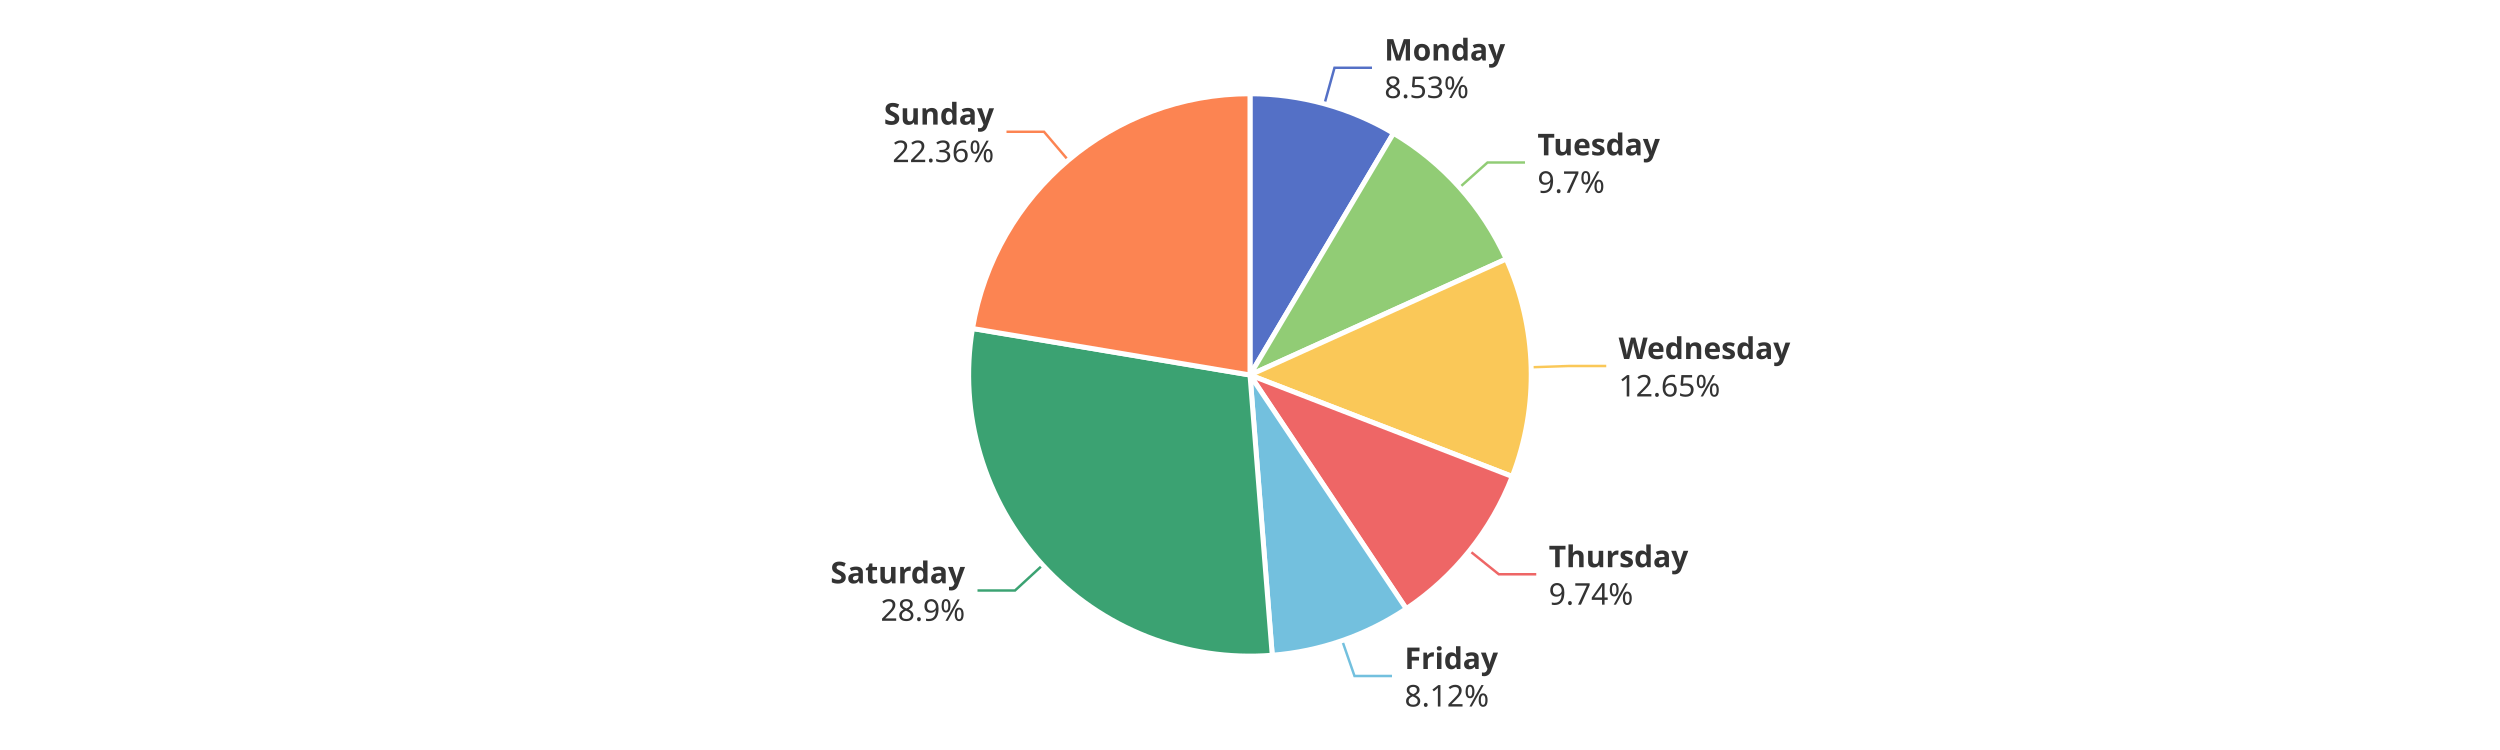
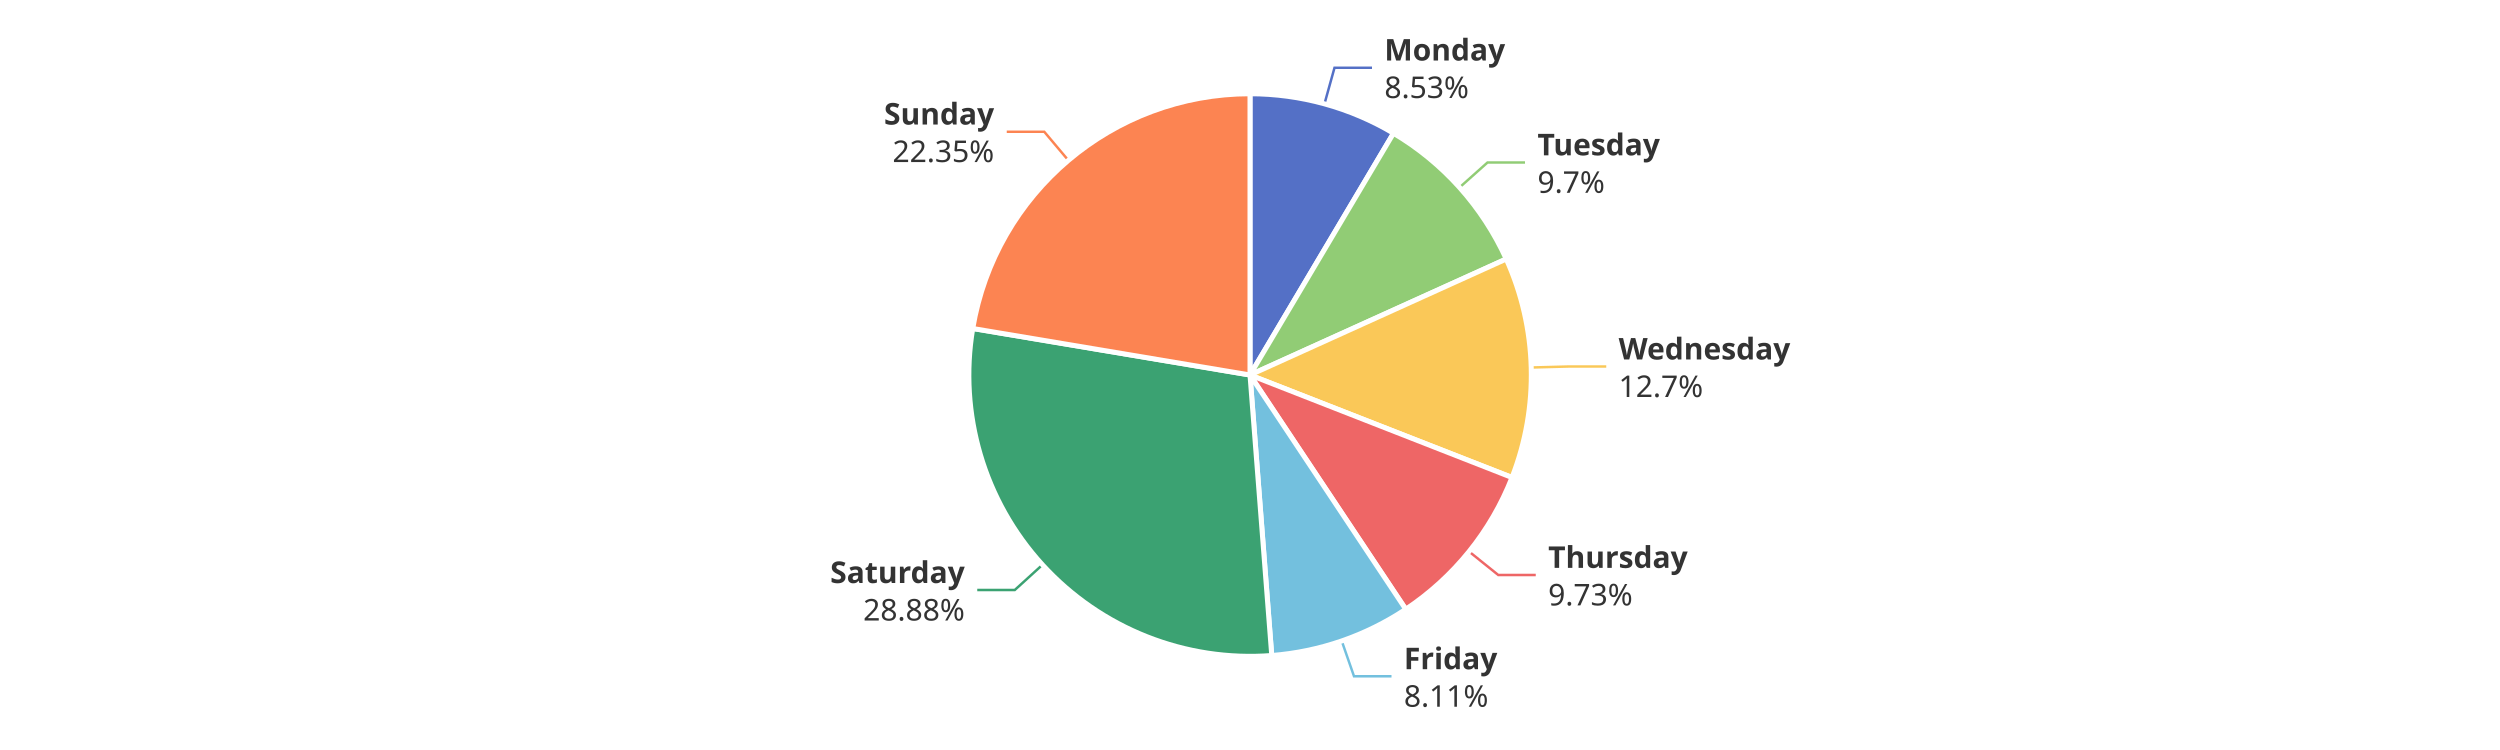
<svg xmlns="http://www.w3.org/2000/svg" width="1000" height="300" version="1.1" baseProfile="full" viewBox="0 0 1000 300">
  <rect width="1000" height="300" x="0" y="0" id="0" fill="#ffffff" />
  <polyline points="529.8 41.5 533.8 27.1 548.8 27.1" fill="none" stroke="#5470c6" />
  <polyline points="583.8 75 595 65 610 65" fill="none" stroke="#91cc75" />
-   <polyline points="612.5 146.9 627.5 146.4 642.5 146.4" fill="none" stroke="#fac858" />
-   <polyline points="587.8 220.3 599.5 229.7 614.5 229.7" fill="none" stroke="#ee6666" />
-   <polyline points="536.9 256.3 541.8 270.4 556.8 270.4" fill="none" stroke="#73c0de" />
-   <polyline points="417.1 226 406 236.2 391 236.2" fill="none" stroke="#3ba272" />
-   <polyline points="427.3 64.1 417.6 52.7 402.6 52.7" fill="none" stroke="#fc8452" />
+   <polyline points="612.5 147 627.5 146.6 642.5 146.6" fill="none" stroke="#fac858" />
+   <polyline points="587.6 220.6 599.3 230 614.3 230" fill="none" stroke="#ee6666" />
+   <polyline points="536.7 256.4 541.6 270.5 556.6 270.5" fill="none" stroke="#73c0de" />
+   <polyline points="417 225.9 405.9 236 390.9 236" fill="none" stroke="#3ba272" />
+   <polyline points="427.3 64.1 417.7 52.7 402.7 52.7" fill="none" stroke="#fc8452" />
  <path d="M500 37.5A112.5 112.5 0 0 1 557.4 53.3L500 150Z" fill="#5470c6" stroke="#fff" stroke-width="2" stroke-linejoin="round" />
  <path d="M557.4 53.3A112.5 112.5 0 0 1 602.5 103.6L500 150Z" fill="#91cc75" stroke="#fff" stroke-width="2" stroke-linejoin="round" />
-   <path d="M602.5 103.6A112.5 112.5 0 0 1 604.9 190.6L500 150Z" fill="#fac858" stroke="#fff" stroke-width="2" stroke-linejoin="round" />
-   <path d="M604.9 190.6A112.5 112.5 0 0 1 562.5 243.5L500 150Z" fill="#ee6666" stroke="#fff" stroke-width="2" stroke-linejoin="round" />
-   <path d="M562.5 243.5A112.5 112.5 0 0 1 508.9 262.1L500 150Z" fill="#73c0de" stroke="#fff" stroke-width="2" stroke-linejoin="round" />
-   <path d="M508.9 262.1A112.5 112.5 0 0 1 389 131.4L500 150Z" fill="#3ba272" stroke="#fff" stroke-width="2" stroke-linejoin="round" />
-   <path d="M389 131.4A112.5 112.5 0 0 1 500 37.5L500 150Z" fill="#fc8452" stroke="#fff" stroke-width="2" stroke-linejoin="round" />
+   <path d="M602.5 103.6A112.5 112.5 0 0 1 604.8 191L500 150Z" fill="#fac858" stroke="#fff" stroke-width="2" stroke-linejoin="round" />
+   <path d="M604.8 191A112.5 112.5 0 0 1 562.3 243.7L500 150Z" fill="#ee6666" stroke="#fff" stroke-width="2" stroke-linejoin="round" />
+   <path d="M562.3 243.7A112.5 112.5 0 0 1 508.7 262.2L500 150Z" fill="#73c0de" stroke="#fff" stroke-width="2" stroke-linejoin="round" />
+   <path d="M508.7 262.2A112.5 112.5 0 0 1 389.1 131.4L500 150Z" fill="#3ba272" stroke="#fff" stroke-width="2" stroke-linejoin="round" />
+   <path d="M389.1 131.4A112.5 112.5 0 0 1 500 37.5L500 150Z" fill="#fc8452" stroke="#fff" stroke-width="2" stroke-linejoin="round" />
  <path d="M0 -15l42.8 0l0 30l-42.8 0Z" transform="translate(553.7597 27.0507)" fill="none" />
  <text dominant-baseline="central" text-anchor="start" style="font-size:12px;font-family:sans-serif;font-weight:bold;" y="-7.5" transform="translate(553.7597 27.0507)" fill="#333" stroke="rgb(255,255,255)" stroke-width="2" paint-order="stroke" stroke-miterlimit="2">Monday</text>
  <text dominant-baseline="central" text-anchor="start" style="font-size:12px;font-family:sans-serif;" y="7.5" transform="translate(553.7597 27.0507)" fill="#333" stroke="rgb(255,255,255)" stroke-width="2" paint-order="stroke" stroke-miterlimit="2">8.53%</text>
  <path d="M0 -15l46.2 0l0 30l-46.2 0Z" transform="translate(615.0007 64.964)" fill="none" />
  <text dominant-baseline="central" text-anchor="start" style="font-size:12px;font-family:sans-serif;font-weight:bold;" y="-7.5" transform="translate(615.0007 64.964)" fill="#333" stroke="rgb(255,255,255)" stroke-width="2" paint-order="stroke" stroke-miterlimit="2">Tuesday</text>
  <text dominant-baseline="central" text-anchor="start" style="font-size:12px;font-family:sans-serif;" y="7.5" transform="translate(615.0007 64.964)" fill="#333" stroke="rgb(255,255,255)" stroke-width="2" paint-order="stroke" stroke-miterlimit="2">9.7%</text>
-   <path d="M0 -15l63.6 0l0 30l-63.6 0Z" transform="translate(647.4502 146.4355)" fill="none" />
-   <text dominant-baseline="central" text-anchor="start" style="font-size:12px;font-family:sans-serif;font-weight:bold;" y="-7.5" transform="translate(647.4502 146.4355)" fill="#333" stroke="rgb(255,255,255)" stroke-width="2" paint-order="stroke" stroke-miterlimit="2">Wednesday</text>
-   <text dominant-baseline="central" text-anchor="start" style="font-size:12px;font-family:sans-serif;" y="7.5" transform="translate(647.4502 146.4355)" fill="#333" stroke="rgb(255,255,255)" stroke-width="2" paint-order="stroke" stroke-miterlimit="2">12.65%</text>
-   <path d="M0 -15l50.2 0l0 30l-50.2 0Z" transform="translate(619.5049 229.7184)" fill="none" />
-   <text dominant-baseline="central" text-anchor="start" style="font-size:12px;font-family:sans-serif;font-weight:bold;" y="-7.5" transform="translate(619.5049 229.7184)" fill="#333" stroke="rgb(255,255,255)" stroke-width="2" paint-order="stroke" stroke-miterlimit="2">Thursday</text>
-   <text dominant-baseline="central" text-anchor="start" style="font-size:12px;font-family:sans-serif;" y="7.5" transform="translate(619.5049 229.7184)" fill="#333" stroke="rgb(255,255,255)" stroke-width="2" paint-order="stroke" stroke-miterlimit="2">9.74%</text>
-   <path d="M0 -15l34.2 0l0 30l-34.2 0Z" transform="translate(561.8296 270.4431)" fill="none" />
-   <text dominant-baseline="central" text-anchor="start" style="font-size:12px;font-family:sans-serif;font-weight:bold;" y="-7.5" transform="translate(561.8296 270.4431)" fill="#333" stroke="rgb(255,255,255)" stroke-width="2" paint-order="stroke" stroke-miterlimit="2">Friday</text>
-   <text dominant-baseline="central" text-anchor="start" style="font-size:12px;font-family:sans-serif;" y="7.5" transform="translate(561.8296 270.4431)" fill="#333" stroke="rgb(255,255,255)" stroke-width="2" paint-order="stroke" stroke-miterlimit="2">8.12%</text>
-   <path d="M-48.2 -15l48.2 0l0 30l-48.2 0Z" transform="translate(386.0212 236.164)" fill="none" />
-   <text dominant-baseline="central" text-anchor="end" style="font-size:12px;font-family:sans-serif;font-weight:bold;" y="-7.5" transform="translate(386.0212 236.164)" fill="#333" stroke="rgb(255,255,255)" stroke-width="2" paint-order="stroke" stroke-miterlimit="2">Saturday</text>
-   <text dominant-baseline="central" text-anchor="end" style="font-size:12px;font-family:sans-serif;" y="7.5" transform="translate(386.0212 236.164)" fill="#333" stroke="rgb(255,255,255)" stroke-width="2" paint-order="stroke" stroke-miterlimit="2">28.9%</text>
-   <path d="M-40.9 -15l40.9 0l0 30l-40.9 0Z" transform="translate(397.6226 52.685)" fill="none" />
-   <text dominant-baseline="central" text-anchor="end" style="font-size:12px;font-family:sans-serif;font-weight:bold;" y="-7.5" transform="translate(397.6226 52.685)" fill="#333" stroke="rgb(255,255,255)" stroke-width="2" paint-order="stroke" stroke-miterlimit="2">Sunday</text>
-   <text dominant-baseline="central" text-anchor="end" style="font-size:12px;font-family:sans-serif;" y="7.5" transform="translate(397.6226 52.685)" fill="#333" stroke="rgb(255,255,255)" stroke-width="2" paint-order="stroke" stroke-miterlimit="2">22.36%</text>
+   <path d="M0 -15l63.6 0l0 30l-63.6 0Z" transform="translate(647.4556 146.6357)" fill="none" />
+   <text dominant-baseline="central" text-anchor="start" style="font-size:12px;font-family:sans-serif;font-weight:bold;" y="-7.5" transform="translate(647.4556 146.6357)" fill="#333" stroke="rgb(255,255,255)" stroke-width="2" paint-order="stroke" stroke-miterlimit="2">Wednesday</text>
+   <text dominant-baseline="central" text-anchor="start" style="font-size:12px;font-family:sans-serif;" y="7.5" transform="translate(647.4556 146.6357)" fill="#333" stroke="rgb(255,255,255)" stroke-width="2" paint-order="stroke" stroke-miterlimit="2">12.7%</text>
+   <path d="M0 -15l50.2 0l0 30l-50.2 0Z" transform="translate(619.2791 229.9995)" fill="none" />
+   <text dominant-baseline="central" text-anchor="start" style="font-size:12px;font-family:sans-serif;font-weight:bold;" y="-7.5" transform="translate(619.2791 229.9995)" fill="#333" stroke="rgb(255,255,255)" stroke-width="2" paint-order="stroke" stroke-miterlimit="2">Thursday</text>
+   <text dominant-baseline="central" text-anchor="start" style="font-size:12px;font-family:sans-serif;" y="7.5" transform="translate(619.2791 229.9995)" fill="#333" stroke="rgb(255,255,255)" stroke-width="2" paint-order="stroke" stroke-miterlimit="2">9.73%</text>
+   <path d="M0 -15l34.2 0l0 30l-34.2 0Z" transform="translate(561.5646 270.5348)" fill="none" />
+   <text dominant-baseline="central" text-anchor="start" style="font-size:12px;font-family:sans-serif;font-weight:bold;" y="-7.5" transform="translate(561.5646 270.5348)" fill="#333" stroke="rgb(255,255,255)" stroke-width="2" paint-order="stroke" stroke-miterlimit="2">Friday</text>
+   <text dominant-baseline="central" text-anchor="start" style="font-size:12px;font-family:sans-serif;" y="7.5" transform="translate(561.5646 270.5348)" fill="#333" stroke="rgb(255,255,255)" stroke-width="2" paint-order="stroke" stroke-miterlimit="2">8.11%</text>
+   <path d="M-48.2 -15l48.2 0l0 30l-48.2 0Z" transform="translate(385.913 236.0458)" fill="none" />
+   <text dominant-baseline="central" text-anchor="end" style="font-size:12px;font-family:sans-serif;font-weight:bold;" y="-7.5" transform="translate(385.913 236.0458)" fill="#333" stroke="rgb(255,255,255)" stroke-width="2" paint-order="stroke" stroke-miterlimit="2">Saturday</text>
+   <text dominant-baseline="central" text-anchor="end" style="font-size:12px;font-family:sans-serif;" y="7.5" transform="translate(385.913 236.0458)" fill="#333" stroke="rgb(255,255,255)" stroke-width="2" paint-order="stroke" stroke-miterlimit="2">28.88%</text>
+   <path d="M-40.9 -15l40.9 0l0 30l-40.9 0Z" transform="translate(397.6532 52.6591)" fill="none" />
+   <text dominant-baseline="central" text-anchor="end" style="font-size:12px;font-family:sans-serif;font-weight:bold;" y="-7.5" transform="translate(397.6532 52.6591)" fill="#333" stroke="rgb(255,255,255)" stroke-width="2" paint-order="stroke" stroke-miterlimit="2">Sunday</text>
+   <text dominant-baseline="central" text-anchor="end" style="font-size:12px;font-family:sans-serif;" y="7.5" transform="translate(397.6532 52.6591)" fill="#333" stroke="rgb(255,255,255)" stroke-width="2" paint-order="stroke" stroke-miterlimit="2">22.35%</text>
</svg>
